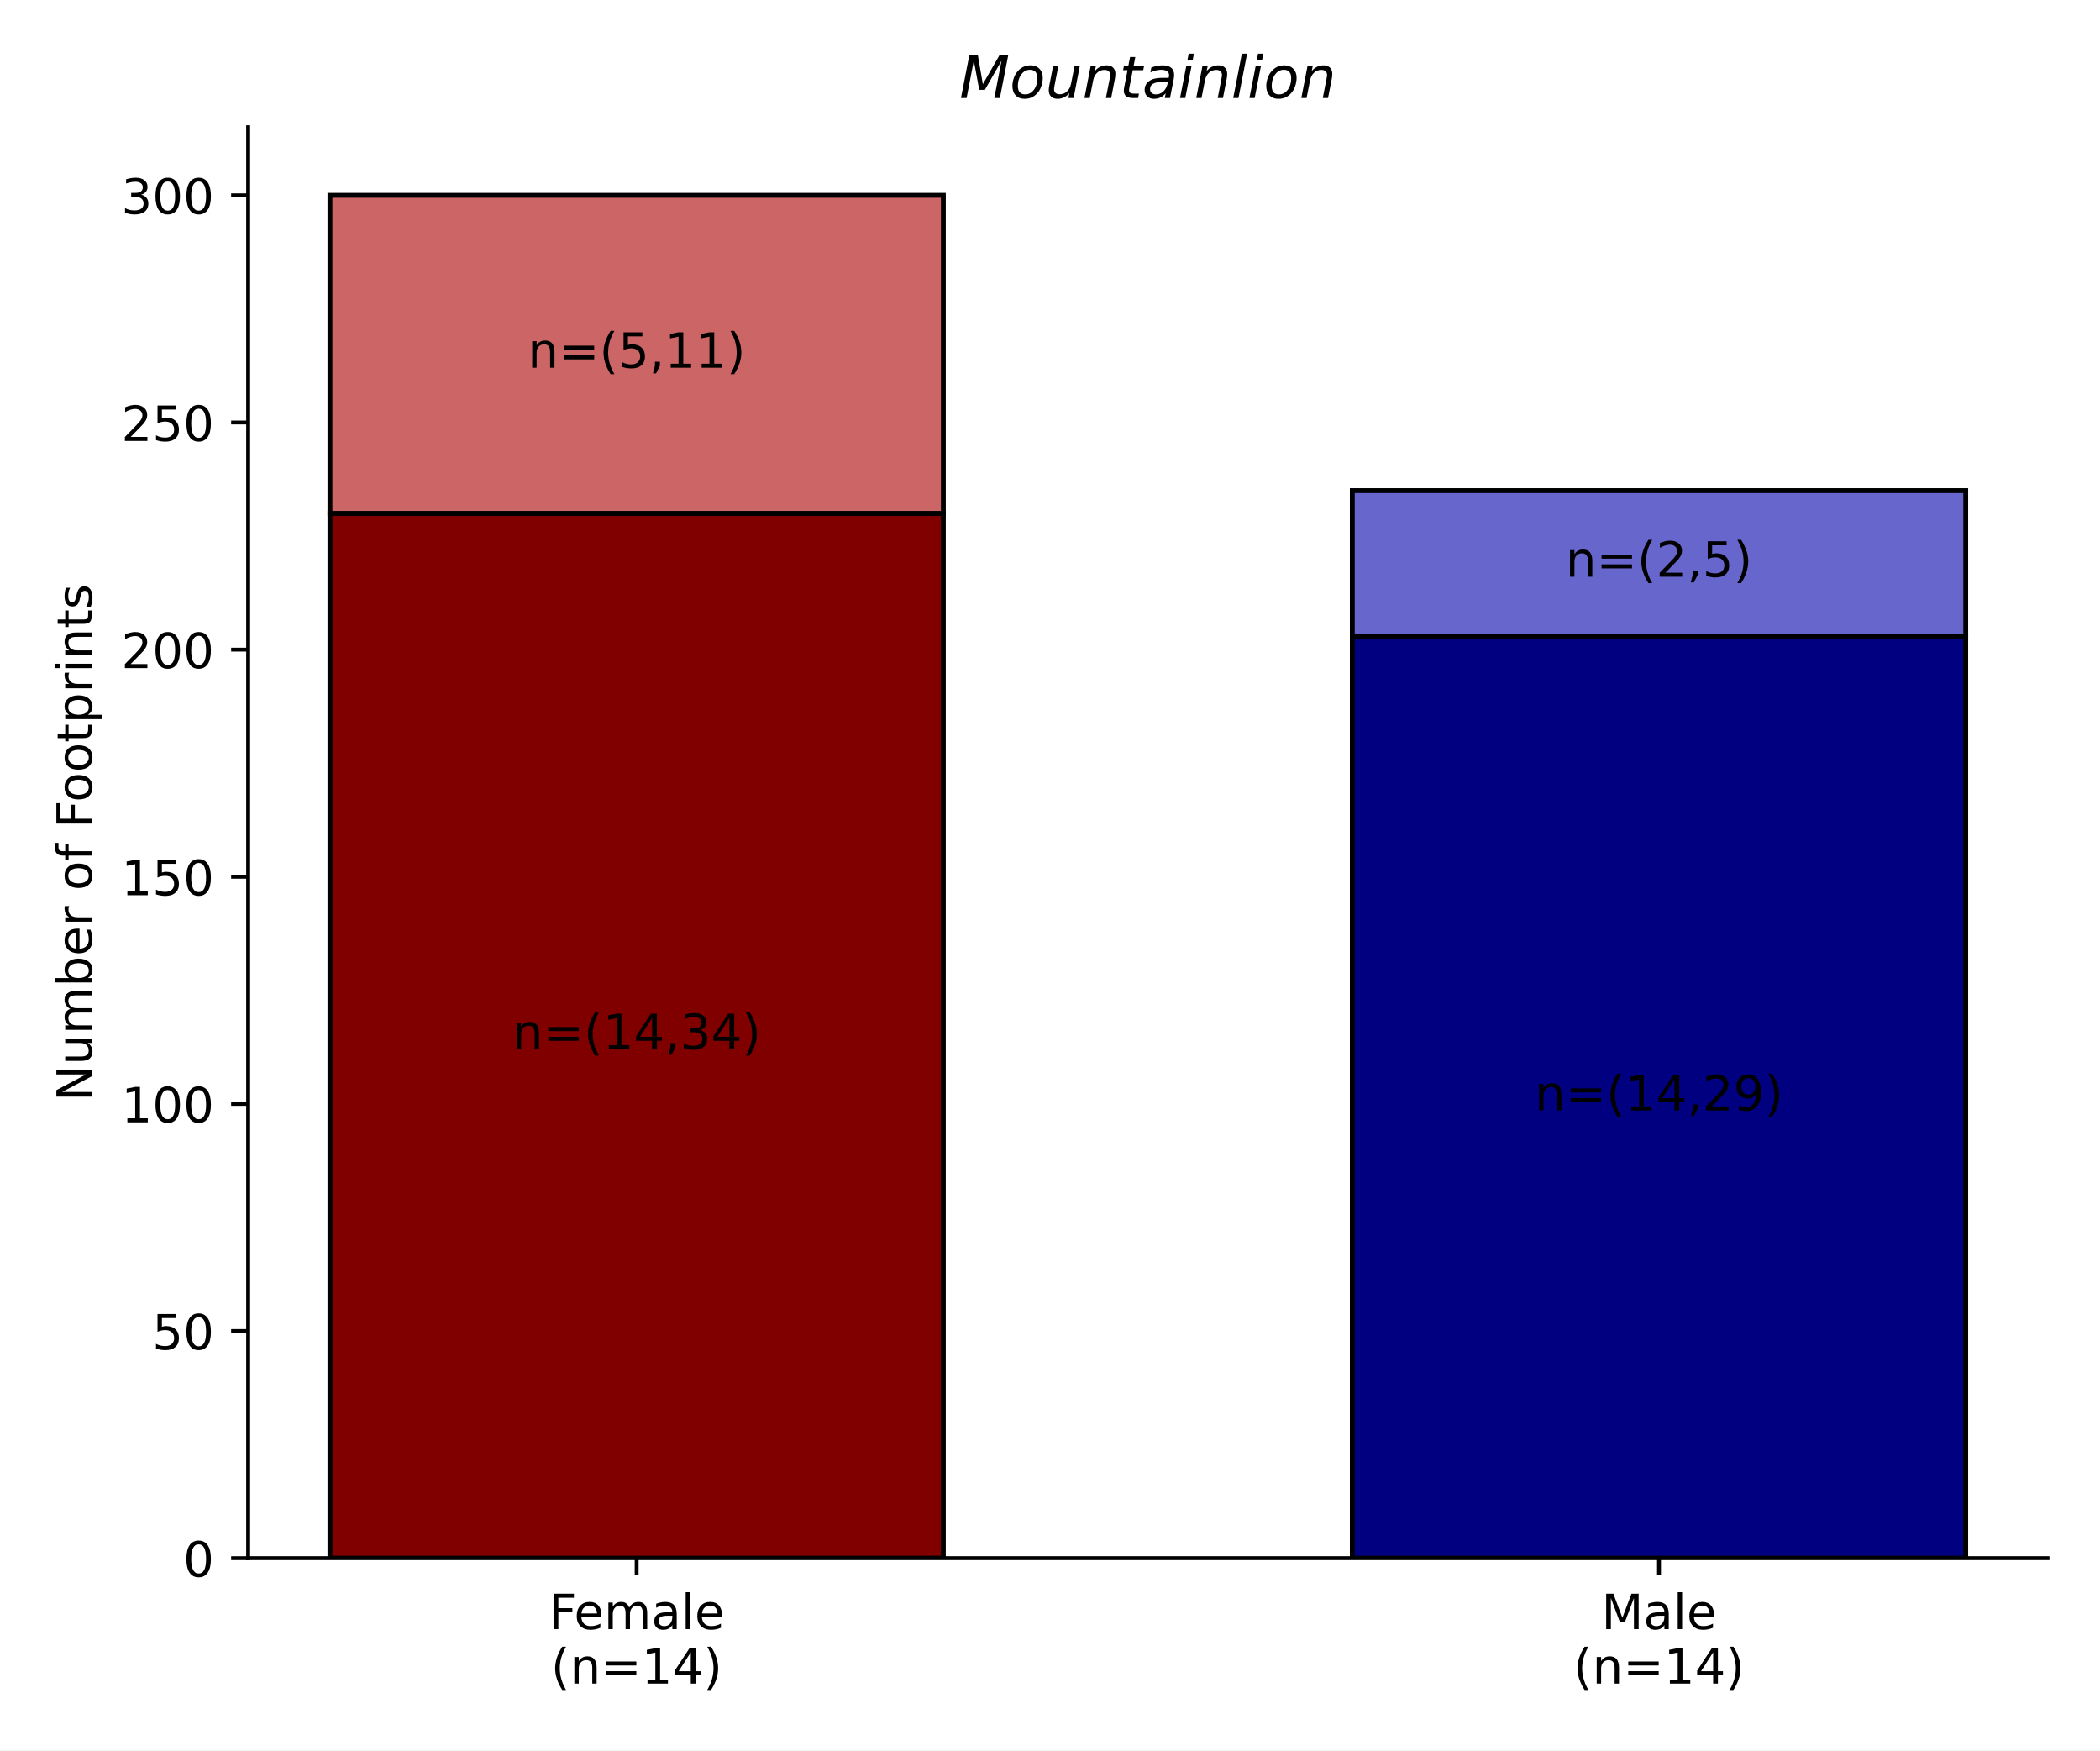
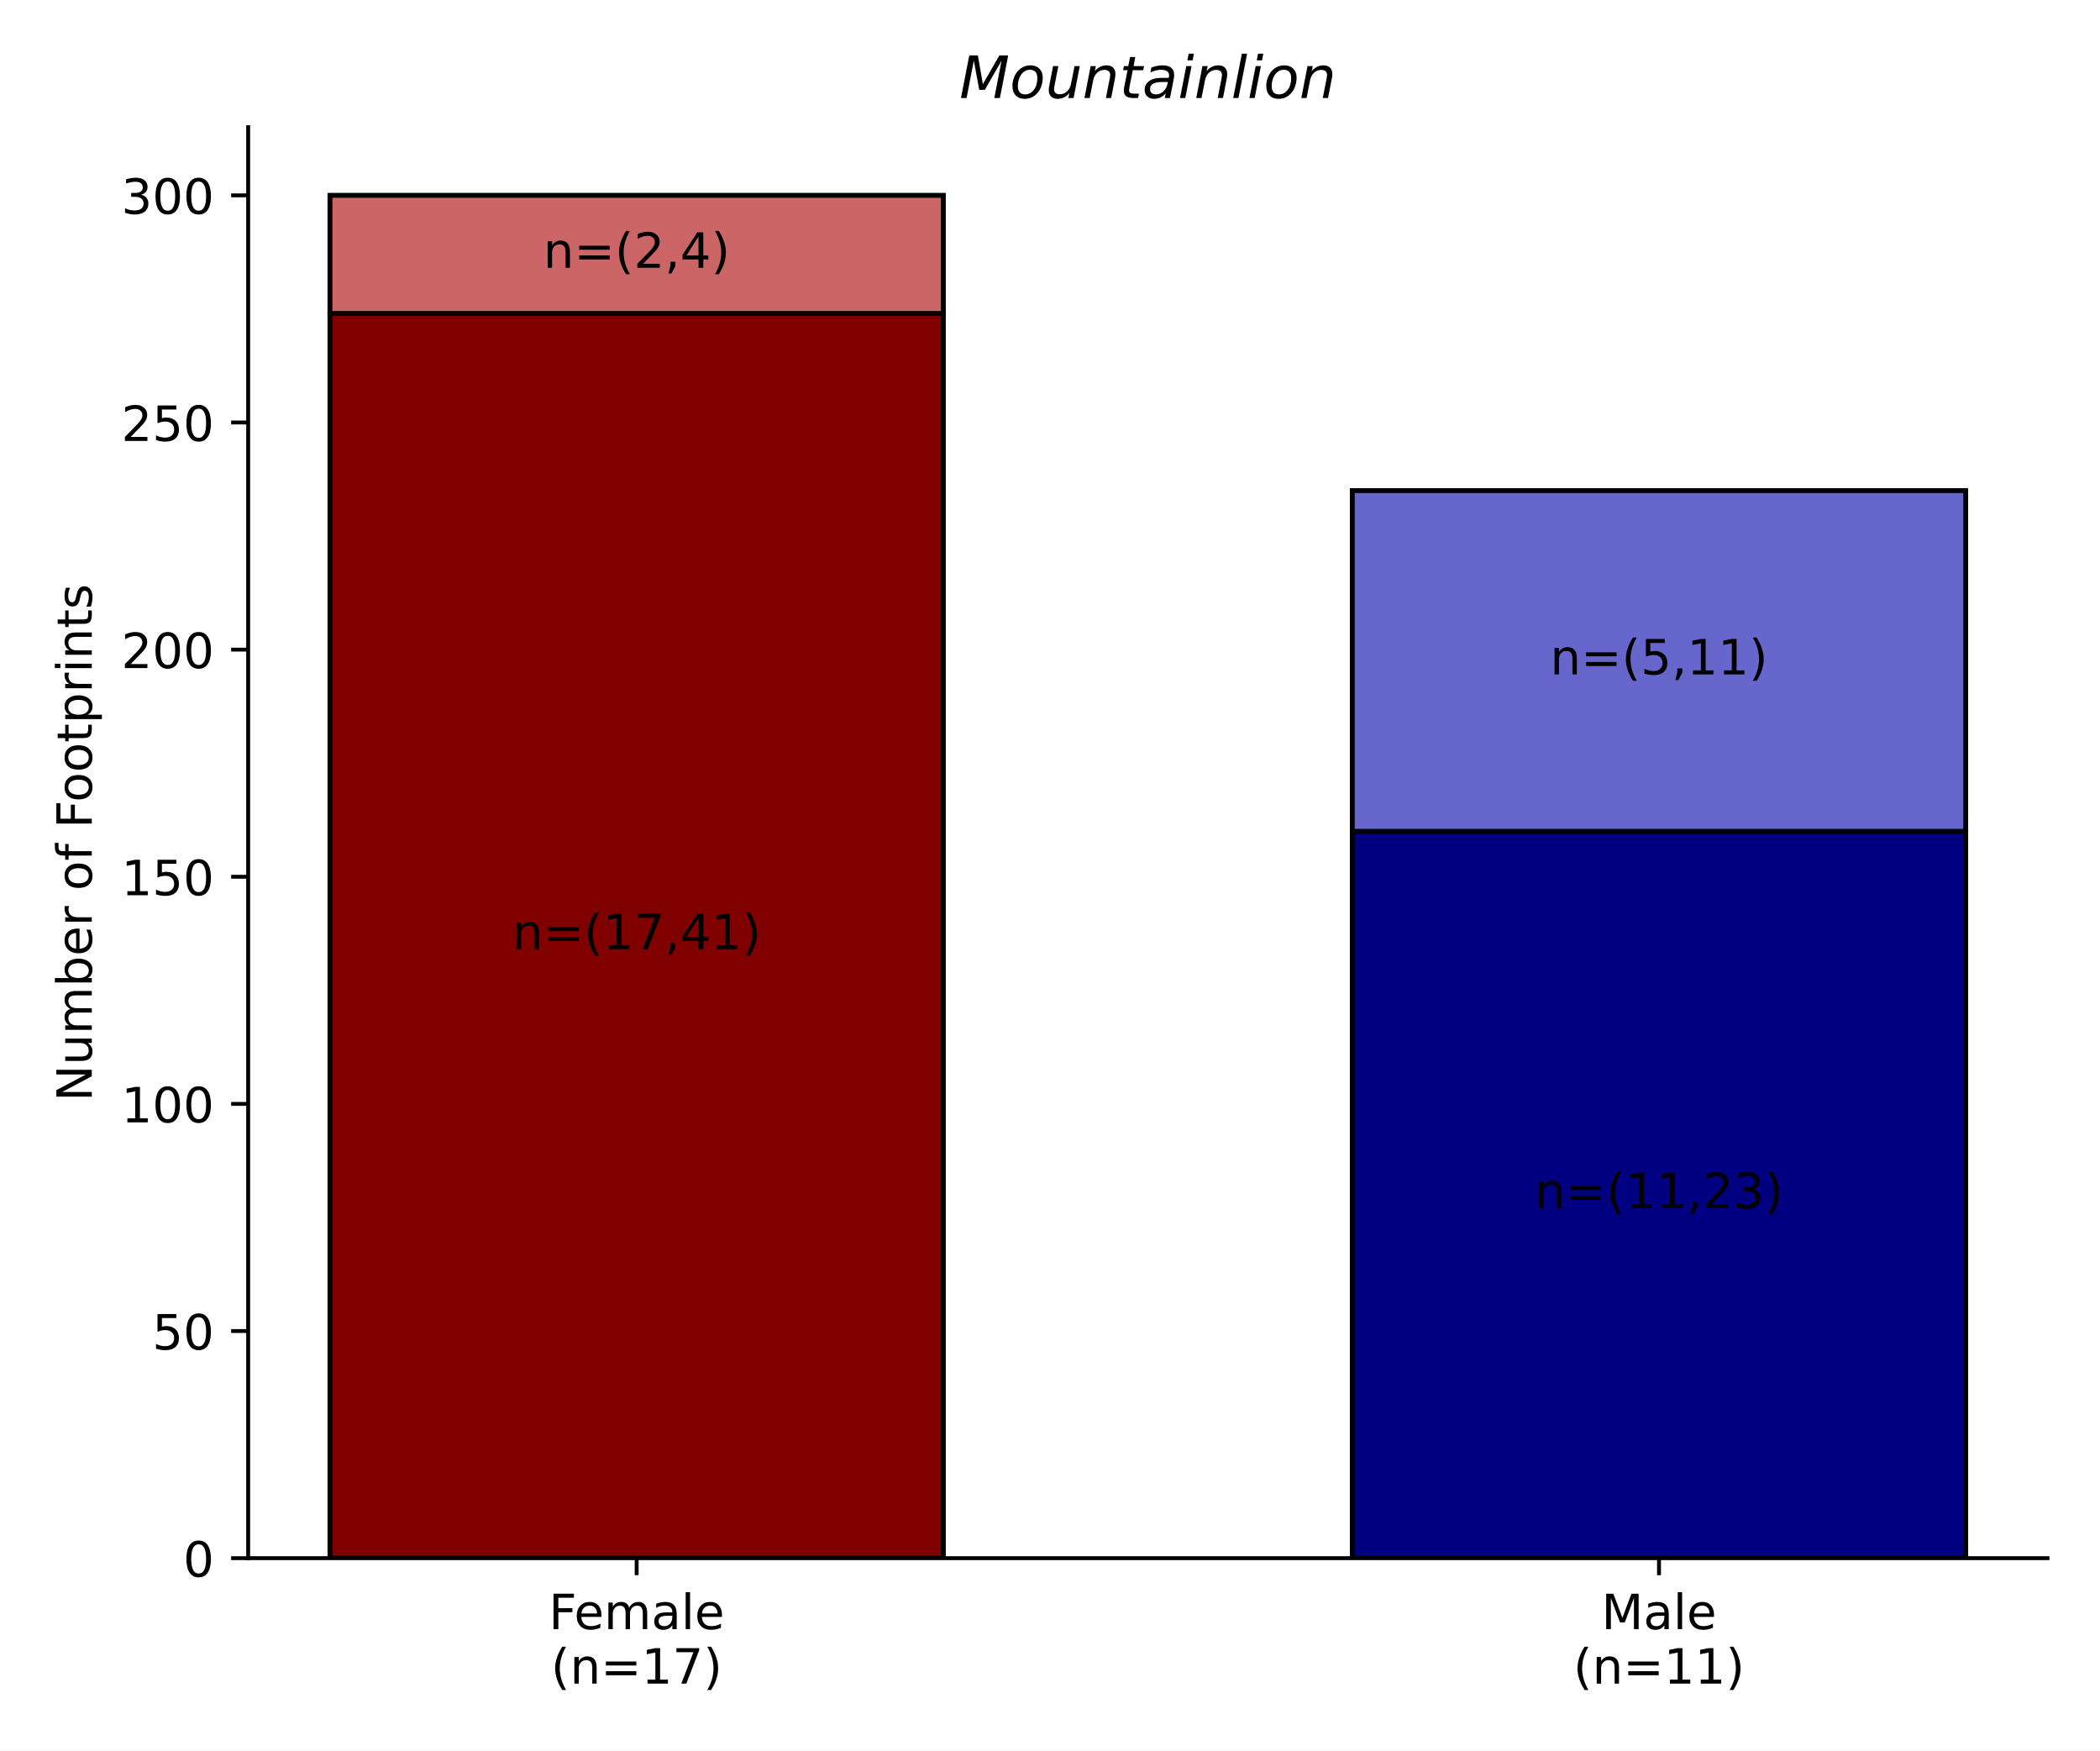
<svg xmlns="http://www.w3.org/2000/svg" xmlns:xlink="http://www.w3.org/1999/xlink" width="432pt" height="360pt" viewBox="0 0 432 360" version="1.1">
  <defs>
    <style type="text/css">*{stroke-linejoin: round; stroke-linecap: butt}</style>
  </defs>
  <g id="figure_1">
    <g id="patch_1">
      <path d="M 0 360  L 432 360  L 432 0  L 0 0  z " style="fill: #ffffff" />
    </g>
    <g id="axes_1">
      <g id="patch_2">
        <path d="M 51.05 320.456  L 421.2 320.456  L 421.2 26.16  L 51.05 26.16  z " style="fill: #ffffff" />
      </g>
      <g id="patch_3">
-         <path d="M 67.875 320.456  L 194.062 320.456  L 194.062 105.573  L 67.875 105.573  z " clip-path="url(#p5e56c3d670)" style="fill: #800000; stroke: #000000; stroke-linejoin: miter" />
+         <path d="M 67.875 320.456  L 194.062 320.456  L 194.062 64.465  L 67.875 64.465  z " clip-path="url(#pda854cde5c)" style="fill: #800000; stroke: #000000; stroke-linejoin: miter" />
      </g>
      <g id="patch_4">
-         <path d="M 278.188 320.456  L 404.375 320.456  L 404.375 130.799  L 278.188 130.799  z " clip-path="url(#p5e56c3d670)" style="fill: #000080; stroke: #000000; stroke-linejoin: miter" />
+         <path d="M 278.188 320.456  L 404.375 320.456  L 404.375 170.972  L 278.188 170.972  z " clip-path="url(#pda854cde5c)" style="fill: #000080; stroke: #000000; stroke-linejoin: miter" />
      </g>
      <g id="patch_5">
-         <path d="M 67.875 105.573  L 194.062 105.573  L 194.062 40.174  L 67.875 40.174  z " clip-path="url(#p5e56c3d670)" style="fill: #cc6666; stroke: #000000; stroke-linejoin: miter" />
+         <path d="M 67.875 64.465  L 194.062 64.465  L 194.062 40.174  L 67.875 40.174  z " clip-path="url(#pda854cde5c)" style="fill: #cc6666; stroke: #000000; stroke-linejoin: miter" />
      </g>
      <g id="patch_6">
-         <path d="M 278.188 130.799  L 404.375 130.799  L 404.375 100.902  L 278.188 100.902  z " clip-path="url(#p5e56c3d670)" style="fill: #6666cc; stroke: #000000; stroke-linejoin: miter" />
+         <path d="M 278.188 170.972  L 404.375 170.972  L 404.375 100.902  L 278.188 100.902  z " clip-path="url(#pda854cde5c)" style="fill: #6666cc; stroke: #000000; stroke-linejoin: miter" />
      </g>
      <g id="matplotlib.axis_1">
        <g id="xtick_1">
          <g id="line2d_1">
            <defs>
-               <path id="m0e9c87eedf" d="M 0 0  L 0 3.5  " style="stroke: #000000; stroke-width: 0.8" />
+               <path id="m1dc6f71988" d="M 0 0  L 0 3.5  " style="stroke: #000000; stroke-width: 0.8" />
            </defs>
            <g>
-               <use xlink:href="#m0e9c87eedf" x="130.969" y="320.456" style="stroke: #000000; stroke-width: 0.8" />
+               <use xlink:href="#m1dc6f71988" x="130.969" y="320.456" style="stroke: #000000; stroke-width: 0.8" />
            </g>
          </g>
          <g id="text_1">
            <g transform="translate(112.8914 335.0544) scale(0.1 -0.1)">
              <defs>
                <path id="DejaVuSans-46" d="M 628 4666  L 3309 4666  L 3309 4134  L 1259 4134  L 1259 2759  L 3109 2759  L 3109 2228  L 1259 2228  L 1259 0  L 628 0  L 628 4666  z " transform="scale(0.015625)" />
                <path id="DejaVuSans-65" d="M 3597 1894  L 3597 1613  L 953 1613  Q 991 1019 1311 708  Q 1631 397 2203 397  Q 2534 397 2845 478  Q 3156 559 3463 722  L 3463 178  Q 3153 47 2828 -22  Q 2503 -91 2169 -91  Q 1331 -91 842 396  Q 353 884 353 1716  Q 353 2575 817 3079  Q 1281 3584 2069 3584  Q 2775 3584 3186 3129  Q 3597 2675 3597 1894  z M 3022 2063  Q 3016 2534 2758 2815  Q 2500 3097 2075 3097  Q 1594 3097 1305 2825  Q 1016 2553 972 2059  L 3022 2063  z " transform="scale(0.015625)" />
                <path id="DejaVuSans-6d" d="M 3328 2828  Q 3544 3216 3844 3400  Q 4144 3584 4550 3584  Q 5097 3584 5394 3201  Q 5691 2819 5691 2113  L 5691 0  L 5113 0  L 5113 2094  Q 5113 2597 4934 2840  Q 4756 3084 4391 3084  Q 3944 3084 3684 2787  Q 3425 2491 3425 1978  L 3425 0  L 2847 0  L 2847 2094  Q 2847 2600 2669 2842  Q 2491 3084 2119 3084  Q 1678 3084 1418 2786  Q 1159 2488 1159 1978  L 1159 0  L 581 0  L 581 3500  L 1159 3500  L 1159 2956  Q 1356 3278 1631 3431  Q 1906 3584 2284 3584  Q 2666 3584 2933 3390  Q 3200 3197 3328 2828  z " transform="scale(0.015625)" />
                <path id="DejaVuSans-61" d="M 2194 1759  Q 1497 1759 1228 1600  Q 959 1441 959 1056  Q 959 750 1161 570  Q 1363 391 1709 391  Q 2188 391 2477 730  Q 2766 1069 2766 1631  L 2766 1759  L 2194 1759  z M 3341 1997  L 3341 0  L 2766 0  L 2766 531  Q 2569 213 2275 61  Q 1981 -91 1556 -91  Q 1019 -91 701 211  Q 384 513 384 1019  Q 384 1609 779 1909  Q 1175 2209 1959 2209  L 2766 2209  L 2766 2266  Q 2766 2663 2505 2880  Q 2244 3097 1772 3097  Q 1472 3097 1187 3025  Q 903 2953 641 2809  L 641 3341  Q 956 3463 1253 3523  Q 1550 3584 1831 3584  Q 2591 3584 2966 3190  Q 3341 2797 3341 1997  z " transform="scale(0.015625)" />
                <path id="DejaVuSans-6c" d="M 603 4863  L 1178 4863  L 1178 0  L 603 0  L 603 4863  z " transform="scale(0.015625)" />
              </defs>
              <use xlink:href="#DejaVuSans-46" />
              <use xlink:href="#DejaVuSans-65" transform="translate(52.01953 0)" />
              <use xlink:href="#DejaVuSans-6d" transform="translate(113.543 0)" />
              <use xlink:href="#DejaVuSans-61" transform="translate(210.9551 0)" />
              <use xlink:href="#DejaVuSans-6c" transform="translate(272.2344 0)" />
              <use xlink:href="#DejaVuSans-65" transform="translate(300.0176 0)" />
            </g>
            <g transform="translate(113.3461 346.2523) scale(0.1 -0.1)">
              <defs>
                <path id="DejaVuSans-28" d="M 1984 4856  Q 1566 4138 1362 3434  Q 1159 2731 1159 2009  Q 1159 1288 1364 580  Q 1569 -128 1984 -844  L 1484 -844  Q 1016 -109 783 600  Q 550 1309 550 2009  Q 550 2706 781 3412  Q 1013 4119 1484 4856  L 1984 4856  z " transform="scale(0.015625)" />
                <path id="DejaVuSans-6e" d="M 3513 2113  L 3513 0  L 2938 0  L 2938 2094  Q 2938 2591 2744 2837  Q 2550 3084 2163 3084  Q 1697 3084 1428 2787  Q 1159 2491 1159 1978  L 1159 0  L 581 0  L 581 3500  L 1159 3500  L 1159 2956  Q 1366 3272 1645 3428  Q 1925 3584 2291 3584  Q 2894 3584 3203 3211  Q 3513 2838 3513 2113  z " transform="scale(0.015625)" />
                <path id="DejaVuSans-3d" d="M 678 2906  L 4684 2906  L 4684 2381  L 678 2381  L 678 2906  z M 678 1631  L 4684 1631  L 4684 1100  L 678 1100  L 678 1631  z " transform="scale(0.015625)" />
                <path id="DejaVuSans-31" d="M 794 531  L 1825 531  L 1825 4091  L 703 3866  L 703 4441  L 1819 4666  L 2450 4666  L 2450 531  L 3481 531  L 3481 0  L 794 0  L 794 531  z " transform="scale(0.015625)" />
-                 <path id="DejaVuSans-34" d="M 2419 4116  L 825 1625  L 2419 1625  L 2419 4116  z M 2253 4666  L 3047 4666  L 3047 1625  L 3713 1625  L 3713 1100  L 3047 1100  L 3047 0  L 2419 0  L 2419 1100  L 313 1100  L 313 1709  L 2253 4666  z " transform="scale(0.015625)" />
+                 <path id="DejaVuSans-37" d="M 525 4666  L 3525 4666  L 3525 4397  L 1831 0  L 1172 0  L 2766 4134  L 525 4134  L 525 4666  z " transform="scale(0.015625)" />
                <path id="DejaVuSans-29" d="M 513 4856  L 1013 4856  Q 1481 4119 1714 3412  Q 1947 2706 1947 2009  Q 1947 1309 1714 600  Q 1481 -109 1013 -844  L 513 -844  Q 928 -128 1133 580  Q 1338 1288 1338 2009  Q 1338 2731 1133 3434  Q 928 4138 513 4856  z " transform="scale(0.015625)" />
              </defs>
              <use xlink:href="#DejaVuSans-28" />
              <use xlink:href="#DejaVuSans-6e" transform="translate(39.01367 0)" />
              <use xlink:href="#DejaVuSans-3d" transform="translate(102.3926 0)" />
              <use xlink:href="#DejaVuSans-31" transform="translate(186.1816 0)" />
-               <use xlink:href="#DejaVuSans-34" transform="translate(249.8047 0)" />
+               <use xlink:href="#DejaVuSans-37" transform="translate(249.8047 0)" />
              <use xlink:href="#DejaVuSans-29" transform="translate(313.4277 0)" />
            </g>
          </g>
        </g>
        <g id="xtick_2">
          <g id="line2d_2">
            <g>
-               <use xlink:href="#m0e9c87eedf" x="341.281" y="320.456" style="stroke: #000000; stroke-width: 0.8" />
+               <use xlink:href="#m1dc6f71988" x="341.281" y="320.456" style="stroke: #000000; stroke-width: 0.8" />
            </g>
          </g>
          <g id="text_2">
            <g transform="translate(329.4375 335.0544) scale(0.1 -0.1)">
              <defs>
                <path id="DejaVuSans-4d" d="M 628 4666  L 1569 4666  L 2759 1491  L 3956 4666  L 4897 4666  L 4897 0  L 4281 0  L 4281 4097  L 3078 897  L 2444 897  L 1241 4097  L 1241 0  L 628 0  L 628 4666  z " transform="scale(0.015625)" />
              </defs>
              <use xlink:href="#DejaVuSans-4d" />
              <use xlink:href="#DejaVuSans-61" transform="translate(86.2793 0)" />
              <use xlink:href="#DejaVuSans-6c" transform="translate(147.5586 0)" />
              <use xlink:href="#DejaVuSans-65" transform="translate(175.3418 0)" />
            </g>
            <g transform="translate(323.6586 346.2523) scale(0.1 -0.1)">
              <use xlink:href="#DejaVuSans-28" />
              <use xlink:href="#DejaVuSans-6e" transform="translate(39.01367 0)" />
              <use xlink:href="#DejaVuSans-3d" transform="translate(102.3926 0)" />
              <use xlink:href="#DejaVuSans-31" transform="translate(186.1816 0)" />
-               <use xlink:href="#DejaVuSans-34" transform="translate(249.8047 0)" />
+               <use xlink:href="#DejaVuSans-31" transform="translate(249.8047 0)" />
              <use xlink:href="#DejaVuSans-29" transform="translate(313.4277 0)" />
            </g>
          </g>
        </g>
      </g>
      <g id="matplotlib.axis_2">
        <g id="ytick_1">
          <g id="line2d_3">
            <defs>
-               <path id="m8cdeb96797" d="M 0 0  L -3.5 0  " style="stroke: #000000; stroke-width: 0.8" />
+               <path id="m73fc079e3d" d="M 0 0  L -3.5 0  " style="stroke: #000000; stroke-width: 0.8" />
            </defs>
            <g>
-               <use xlink:href="#m8cdeb96797" x="51.05" y="320.456" style="stroke: #000000; stroke-width: 0.8" />
+               <use xlink:href="#m73fc079e3d" x="51.05" y="320.456" style="stroke: #000000; stroke-width: 0.8" />
            </g>
          </g>
          <g id="text_3">
            <g transform="translate(37.6875 324.2552) scale(0.1 -0.1)">
              <defs>
                <path id="DejaVuSans-30" d="M 2034 4250  Q 1547 4250 1301 3770  Q 1056 3291 1056 2328  Q 1056 1369 1301 889  Q 1547 409 2034 409  Q 2525 409 2770 889  Q 3016 1369 3016 2328  Q 3016 3291 2770 3770  Q 2525 4250 2034 4250  z M 2034 4750  Q 2819 4750 3233 4129  Q 3647 3509 3647 2328  Q 3647 1150 3233 529  Q 2819 -91 2034 -91  Q 1250 -91 836 529  Q 422 1150 422 2328  Q 422 3509 836 4129  Q 1250 4750 2034 4750  z " transform="scale(0.015625)" />
              </defs>
              <use xlink:href="#DejaVuSans-30" />
            </g>
          </g>
        </g>
        <g id="ytick_2">
          <g id="line2d_4">
            <g>
-               <use xlink:href="#m8cdeb96797" x="51.05" y="273.742" style="stroke: #000000; stroke-width: 0.8" />
+               <use xlink:href="#m73fc079e3d" x="51.05" y="273.742" style="stroke: #000000; stroke-width: 0.8" />
            </g>
          </g>
          <g id="text_4">
            <g transform="translate(31.325 277.5416) scale(0.1 -0.1)">
              <defs>
                <path id="DejaVuSans-35" d="M 691 4666  L 3169 4666  L 3169 4134  L 1269 4134  L 1269 2991  Q 1406 3038 1543 3061  Q 1681 3084 1819 3084  Q 2600 3084 3056 2656  Q 3513 2228 3513 1497  Q 3513 744 3044 326  Q 2575 -91 1722 -91  Q 1428 -91 1123 -41  Q 819 9 494 109  L 494 744  Q 775 591 1075 516  Q 1375 441 1709 441  Q 2250 441 2565 725  Q 2881 1009 2881 1497  Q 2881 1984 2565 2268  Q 2250 2553 1709 2553  Q 1456 2553 1204 2497  Q 953 2441 691 2322  L 691 4666  z " transform="scale(0.015625)" />
              </defs>
              <use xlink:href="#DejaVuSans-35" />
              <use xlink:href="#DejaVuSans-30" transform="translate(63.62305 0)" />
            </g>
          </g>
        </g>
        <g id="ytick_3">
          <g id="line2d_5">
            <g>
-               <use xlink:href="#m8cdeb96797" x="51.05" y="227.029" style="stroke: #000000; stroke-width: 0.8" />
+               <use xlink:href="#m73fc079e3d" x="51.05" y="227.029" style="stroke: #000000; stroke-width: 0.8" />
            </g>
          </g>
          <g id="text_5">
            <g transform="translate(24.9625 230.8279) scale(0.1 -0.1)">
              <use xlink:href="#DejaVuSans-31" />
              <use xlink:href="#DejaVuSans-30" transform="translate(63.62305 0)" />
              <use xlink:href="#DejaVuSans-30" transform="translate(127.2461 0)" />
            </g>
          </g>
        </g>
        <g id="ytick_4">
          <g id="line2d_6">
            <g>
-               <use xlink:href="#m8cdeb96797" x="51.05" y="180.315" style="stroke: #000000; stroke-width: 0.8" />
+               <use xlink:href="#m73fc079e3d" x="51.05" y="180.315" style="stroke: #000000; stroke-width: 0.8" />
            </g>
          </g>
          <g id="text_6">
            <g transform="translate(24.9625 184.1143) scale(0.1 -0.1)">
              <use xlink:href="#DejaVuSans-31" />
              <use xlink:href="#DejaVuSans-35" transform="translate(63.62305 0)" />
              <use xlink:href="#DejaVuSans-30" transform="translate(127.2461 0)" />
            </g>
          </g>
        </g>
        <g id="ytick_5">
          <g id="line2d_7">
            <g>
-               <use xlink:href="#m8cdeb96797" x="51.05" y="133.601" style="stroke: #000000; stroke-width: 0.8" />
+               <use xlink:href="#m73fc079e3d" x="51.05" y="133.601" style="stroke: #000000; stroke-width: 0.8" />
            </g>
          </g>
          <g id="text_7">
            <g transform="translate(24.9625 137.4006) scale(0.1 -0.1)">
              <defs>
                <path id="DejaVuSans-32" d="M 1228 531  L 3431 531  L 3431 0  L 469 0  L 469 531  Q 828 903 1448 1529  Q 2069 2156 2228 2338  Q 2531 2678 2651 2914  Q 2772 3150 2772 3378  Q 2772 3750 2511 3984  Q 2250 4219 1831 4219  Q 1534 4219 1204 4116  Q 875 4013 500 3803  L 500 4441  Q 881 4594 1212 4672  Q 1544 4750 1819 4750  Q 2544 4750 2975 4387  Q 3406 4025 3406 3419  Q 3406 3131 3298 2873  Q 3191 2616 2906 2266  Q 2828 2175 2409 1742  Q 1991 1309 1228 531  z " transform="scale(0.015625)" />
              </defs>
              <use xlink:href="#DejaVuSans-32" />
              <use xlink:href="#DejaVuSans-30" transform="translate(63.62305 0)" />
              <use xlink:href="#DejaVuSans-30" transform="translate(127.2461 0)" />
            </g>
          </g>
        </g>
        <g id="ytick_6">
          <g id="line2d_8">
            <g>
-               <use xlink:href="#m8cdeb96797" x="51.05" y="86.888" style="stroke: #000000; stroke-width: 0.8" />
+               <use xlink:href="#m73fc079e3d" x="51.05" y="86.888" style="stroke: #000000; stroke-width: 0.8" />
            </g>
          </g>
          <g id="text_8">
            <g transform="translate(24.9625 90.68697) scale(0.1 -0.1)">
              <use xlink:href="#DejaVuSans-32" />
              <use xlink:href="#DejaVuSans-35" transform="translate(63.62305 0)" />
              <use xlink:href="#DejaVuSans-30" transform="translate(127.2461 0)" />
            </g>
          </g>
        </g>
        <g id="ytick_7">
          <g id="line2d_9">
            <g>
-               <use xlink:href="#m8cdeb96797" x="51.05" y="40.174" style="stroke: #000000; stroke-width: 0.8" />
+               <use xlink:href="#m73fc079e3d" x="51.05" y="40.174" style="stroke: #000000; stroke-width: 0.8" />
            </g>
          </g>
          <g id="text_9">
            <g transform="translate(24.9625 43.97331) scale(0.1 -0.1)">
              <defs>
                <path id="DejaVuSans-33" d="M 2597 2516  Q 3050 2419 3304 2112  Q 3559 1806 3559 1356  Q 3559 666 3084 287  Q 2609 -91 1734 -91  Q 1441 -91 1130 -33  Q 819 25 488 141  L 488 750  Q 750 597 1062 519  Q 1375 441 1716 441  Q 2309 441 2620 675  Q 2931 909 2931 1356  Q 2931 1769 2642 2001  Q 2353 2234 1838 2234  L 1294 2234  L 1294 2753  L 1863 2753  Q 2328 2753 2575 2939  Q 2822 3125 2822 3475  Q 2822 3834 2567 4026  Q 2313 4219 1838 4219  Q 1578 4219 1281 4162  Q 984 4106 628 3988  L 628 4550  Q 988 4650 1302 4700  Q 1616 4750 1894 4750  Q 2613 4750 3031 4423  Q 3450 4097 3450 3541  Q 3450 3153 3228 2886  Q 3006 2619 2597 2516  z " transform="scale(0.015625)" />
              </defs>
              <use xlink:href="#DejaVuSans-33" />
              <use xlink:href="#DejaVuSans-30" transform="translate(63.62305 0)" />
              <use xlink:href="#DejaVuSans-30" transform="translate(127.2461 0)" />
            </g>
          </g>
        </g>
        <g id="text_10">
          <g transform="translate(18.88281 226.5174) rotate(-90) scale(0.1 -0.1)">
            <defs>
              <path id="DejaVuSans-4e" d="M 628 4666  L 1478 4666  L 3547 763  L 3547 4666  L 4159 4666  L 4159 0  L 3309 0  L 1241 3903  L 1241 0  L 628 0  L 628 4666  z " transform="scale(0.015625)" />
              <path id="DejaVuSans-75" d="M 544 1381  L 544 3500  L 1119 3500  L 1119 1403  Q 1119 906 1312 657  Q 1506 409 1894 409  Q 2359 409 2629 706  Q 2900 1003 2900 1516  L 2900 3500  L 3475 3500  L 3475 0  L 2900 0  L 2900 538  Q 2691 219 2414 64  Q 2138 -91 1772 -91  Q 1169 -91 856 284  Q 544 659 544 1381  z M 1991 3584  L 1991 3584  z " transform="scale(0.015625)" />
              <path id="DejaVuSans-62" d="M 3116 1747  Q 3116 2381 2855 2742  Q 2594 3103 2138 3103  Q 1681 3103 1420 2742  Q 1159 2381 1159 1747  Q 1159 1113 1420 752  Q 1681 391 2138 391  Q 2594 391 2855 752  Q 3116 1113 3116 1747  z M 1159 2969  Q 1341 3281 1617 3432  Q 1894 3584 2278 3584  Q 2916 3584 3314 3078  Q 3713 2572 3713 1747  Q 3713 922 3314 415  Q 2916 -91 2278 -91  Q 1894 -91 1617 61  Q 1341 213 1159 525  L 1159 0  L 581 0  L 581 4863  L 1159 4863  L 1159 2969  z " transform="scale(0.015625)" />
              <path id="DejaVuSans-72" d="M 2631 2963  Q 2534 3019 2420 3045  Q 2306 3072 2169 3072  Q 1681 3072 1420 2755  Q 1159 2438 1159 1844  L 1159 0  L 581 0  L 581 3500  L 1159 3500  L 1159 2956  Q 1341 3275 1631 3429  Q 1922 3584 2338 3584  Q 2397 3584 2469 3576  Q 2541 3569 2628 3553  L 2631 2963  z " transform="scale(0.015625)" />
              <path id="DejaVuSans-20" transform="scale(0.015625)" />
              <path id="DejaVuSans-6f" d="M 1959 3097  Q 1497 3097 1228 2736  Q 959 2375 959 1747  Q 959 1119 1226 758  Q 1494 397 1959 397  Q 2419 397 2687 759  Q 2956 1122 2956 1747  Q 2956 2369 2687 2733  Q 2419 3097 1959 3097  z M 1959 3584  Q 2709 3584 3137 3096  Q 3566 2609 3566 1747  Q 3566 888 3137 398  Q 2709 -91 1959 -91  Q 1206 -91 779 398  Q 353 888 353 1747  Q 353 2609 779 3096  Q 1206 3584 1959 3584  z " transform="scale(0.015625)" />
              <path id="DejaVuSans-66" d="M 2375 4863  L 2375 4384  L 1825 4384  Q 1516 4384 1395 4259  Q 1275 4134 1275 3809  L 1275 3500  L 2222 3500  L 2222 3053  L 1275 3053  L 1275 0  L 697 0  L 697 3053  L 147 3053  L 147 3500  L 697 3500  L 697 3744  Q 697 4328 969 4595  Q 1241 4863 1831 4863  L 2375 4863  z " transform="scale(0.015625)" />
              <path id="DejaVuSans-74" d="M 1172 4494  L 1172 3500  L 2356 3500  L 2356 3053  L 1172 3053  L 1172 1153  Q 1172 725 1289 603  Q 1406 481 1766 481  L 2356 481  L 2356 0  L 1766 0  Q 1100 0 847 248  Q 594 497 594 1153  L 594 3053  L 172 3053  L 172 3500  L 594 3500  L 594 4494  L 1172 4494  z " transform="scale(0.015625)" />
              <path id="DejaVuSans-70" d="M 1159 525  L 1159 -1331  L 581 -1331  L 581 3500  L 1159 3500  L 1159 2969  Q 1341 3281 1617 3432  Q 1894 3584 2278 3584  Q 2916 3584 3314 3078  Q 3713 2572 3713 1747  Q 3713 922 3314 415  Q 2916 -91 2278 -91  Q 1894 -91 1617 61  Q 1341 213 1159 525  z M 3116 1747  Q 3116 2381 2855 2742  Q 2594 3103 2138 3103  Q 1681 3103 1420 2742  Q 1159 2381 1159 1747  Q 1159 1113 1420 752  Q 1681 391 2138 391  Q 2594 391 2855 752  Q 3116 1113 3116 1747  z " transform="scale(0.015625)" />
              <path id="DejaVuSans-69" d="M 603 3500  L 1178 3500  L 1178 0  L 603 0  L 603 3500  z M 603 4863  L 1178 4863  L 1178 4134  L 603 4134  L 603 4863  z " transform="scale(0.015625)" />
              <path id="DejaVuSans-73" d="M 2834 3397  L 2834 2853  Q 2591 2978 2328 3040  Q 2066 3103 1784 3103  Q 1356 3103 1142 2972  Q 928 2841 928 2578  Q 928 2378 1081 2264  Q 1234 2150 1697 2047  L 1894 2003  Q 2506 1872 2764 1633  Q 3022 1394 3022 966  Q 3022 478 2636 193  Q 2250 -91 1575 -91  Q 1294 -91 989 -36  Q 684 19 347 128  L 347 722  Q 666 556 975 473  Q 1284 391 1588 391  Q 1994 391 2212 530  Q 2431 669 2431 922  Q 2431 1156 2273 1281  Q 2116 1406 1581 1522  L 1381 1569  Q 847 1681 609 1914  Q 372 2147 372 2553  Q 372 3047 722 3315  Q 1072 3584 1716 3584  Q 2034 3584 2315 3537  Q 2597 3491 2834 3397  z " transform="scale(0.015625)" />
            </defs>
            <use xlink:href="#DejaVuSans-4e" />
            <use xlink:href="#DejaVuSans-75" transform="translate(74.80469 0)" />
            <use xlink:href="#DejaVuSans-6d" transform="translate(138.1836 0)" />
            <use xlink:href="#DejaVuSans-62" transform="translate(235.5957 0)" />
            <use xlink:href="#DejaVuSans-65" transform="translate(299.0723 0)" />
            <use xlink:href="#DejaVuSans-72" transform="translate(360.5957 0)" />
            <use xlink:href="#DejaVuSans-20" transform="translate(401.709 0)" />
            <use xlink:href="#DejaVuSans-6f" transform="translate(433.4961 0)" />
            <use xlink:href="#DejaVuSans-66" transform="translate(494.6777 0)" />
            <use xlink:href="#DejaVuSans-20" transform="translate(529.8828 0)" />
            <use xlink:href="#DejaVuSans-46" transform="translate(561.6699 0)" />
            <use xlink:href="#DejaVuSans-6f" transform="translate(615.5645 0)" />
            <use xlink:href="#DejaVuSans-6f" transform="translate(676.7461 0)" />
            <use xlink:href="#DejaVuSans-74" transform="translate(737.9277 0)" />
            <use xlink:href="#DejaVuSans-70" transform="translate(777.1367 0)" />
            <use xlink:href="#DejaVuSans-72" transform="translate(840.6133 0)" />
            <use xlink:href="#DejaVuSans-69" transform="translate(881.7266 0)" />
            <use xlink:href="#DejaVuSans-6e" transform="translate(909.5098 0)" />
            <use xlink:href="#DejaVuSans-74" transform="translate(972.8887 0)" />
            <use xlink:href="#DejaVuSans-73" transform="translate(1012.098 0)" />
          </g>
        </g>
      </g>
      <g id="patch_7">
        <path d="M 51.05 320.456  L 51.05 26.16  " style="fill: none; stroke: #000000; stroke-width: 0.8; stroke-linejoin: miter; stroke-linecap: square" />
      </g>
      <g id="patch_8">
        <path d="M 51.05 320.456  L 421.2 320.456  " style="fill: none; stroke: #000000; stroke-width: 0.8; stroke-linejoin: miter; stroke-linecap: square" />
      </g>
      <g id="text_11">
-         <g transform="translate(105.3945 215.774) scale(0.1 -0.1)">
+         <g transform="translate(105.3945 195.22) scale(0.1 -0.1)">
          <defs>
            <path id="DejaVuSans-2c" d="M 750 794  L 1409 794  L 1409 256  L 897 -744  L 494 -744  L 750 256  L 750 794  z " transform="scale(0.015625)" />
+             <path id="DejaVuSans-34" d="M 2419 4116  L 825 1625  L 2419 1625  L 2419 4116  z M 2253 4666  L 3047 4666  L 3047 1625  L 3713 1625  L 3713 1100  L 3047 1100  L 3047 0  L 2419 0  L 2419 1100  L 313 1100  L 313 1709  L 2253 4666  z " transform="scale(0.015625)" />
          </defs>
          <use xlink:href="#DejaVuSans-6e" />
          <use xlink:href="#DejaVuSans-3d" transform="translate(63.37891 0)" />
          <use xlink:href="#DejaVuSans-28" transform="translate(147.168 0)" />
          <use xlink:href="#DejaVuSans-31" transform="translate(186.1816 0)" />
-           <use xlink:href="#DejaVuSans-34" transform="translate(249.8047 0)" />
+           <use xlink:href="#DejaVuSans-37" transform="translate(249.8047 0)" />
          <use xlink:href="#DejaVuSans-2c" transform="translate(313.4277 0)" />
-           <use xlink:href="#DejaVuSans-33" transform="translate(345.2148 0)" />
-           <use xlink:href="#DejaVuSans-34" transform="translate(408.8379 0)" />
+           <use xlink:href="#DejaVuSans-34" transform="translate(345.2148 0)" />
+           <use xlink:href="#DejaVuSans-31" transform="translate(408.8379 0)" />
          <use xlink:href="#DejaVuSans-29" transform="translate(472.4609 0)" />
        </g>
      </g>
      <g id="text_12">
-         <g transform="translate(315.707 228.3867) scale(0.1 -0.1)">
-           <defs>
-             <path id="DejaVuSans-39" d="M 703 97  L 703 672  Q 941 559 1184 500  Q 1428 441 1663 441  Q 2288 441 2617 861  Q 2947 1281 2994 2138  Q 2813 1869 2534 1725  Q 2256 1581 1919 1581  Q 1219 1581 811 2004  Q 403 2428 403 3163  Q 403 3881 828 4315  Q 1253 4750 1959 4750  Q 2769 4750 3195 4129  Q 3622 3509 3622 2328  Q 3622 1225 3098 567  Q 2575 -91 1691 -91  Q 1453 -91 1209 -44  Q 966 3 703 97  z M 1959 2075  Q 2384 2075 2632 2365  Q 2881 2656 2881 3163  Q 2881 3666 2632 3958  Q 2384 4250 1959 4250  Q 1534 4250 1286 3958  Q 1038 3666 1038 3163  Q 1038 2656 1286 2365  Q 1534 2075 1959 2075  z " transform="scale(0.015625)" />
-           </defs>
+         <g transform="translate(315.707 248.4735) scale(0.1 -0.1)">
          <use xlink:href="#DejaVuSans-6e" />
          <use xlink:href="#DejaVuSans-3d" transform="translate(63.37891 0)" />
          <use xlink:href="#DejaVuSans-28" transform="translate(147.168 0)" />
          <use xlink:href="#DejaVuSans-31" transform="translate(186.1816 0)" />
-           <use xlink:href="#DejaVuSans-34" transform="translate(249.8047 0)" />
+           <use xlink:href="#DejaVuSans-31" transform="translate(249.8047 0)" />
          <use xlink:href="#DejaVuSans-2c" transform="translate(313.4277 0)" />
          <use xlink:href="#DejaVuSans-32" transform="translate(345.2148 0)" />
-           <use xlink:href="#DejaVuSans-39" transform="translate(408.8379 0)" />
+           <use xlink:href="#DejaVuSans-33" transform="translate(408.8379 0)" />
          <use xlink:href="#DejaVuSans-29" transform="translate(472.4609 0)" />
        </g>
      </g>
      <g id="text_13">
-         <g transform="translate(108.5758 75.63303) scale(0.1 -0.1)">
+         <g transform="translate(111.757 55.07902) scale(0.1 -0.1)">
+           <use xlink:href="#DejaVuSans-6e" />
+           <use xlink:href="#DejaVuSans-3d" transform="translate(63.37891 0)" />
+           <use xlink:href="#DejaVuSans-28" transform="translate(147.168 0)" />
+           <use xlink:href="#DejaVuSans-32" transform="translate(186.1816 0)" />
+           <use xlink:href="#DejaVuSans-2c" transform="translate(249.8047 0)" />
+           <use xlink:href="#DejaVuSans-34" transform="translate(281.5918 0)" />
+           <use xlink:href="#DejaVuSans-29" transform="translate(345.2148 0)" />
+         </g>
+       </g>
+       <g id="text_14">
+         <g transform="translate(318.8883 138.6965) scale(0.1 -0.1)">
          <use xlink:href="#DejaVuSans-6e" />
          <use xlink:href="#DejaVuSans-3d" transform="translate(63.37891 0)" />
          <use xlink:href="#DejaVuSans-28" transform="translate(147.168 0)" />
          <use xlink:href="#DejaVuSans-35" transform="translate(186.1816 0)" />
          <use xlink:href="#DejaVuSans-2c" transform="translate(249.8047 0)" />
          <use xlink:href="#DejaVuSans-31" transform="translate(281.5918 0)" />
          <use xlink:href="#DejaVuSans-31" transform="translate(345.2148 0)" />
          <use xlink:href="#DejaVuSans-29" transform="translate(408.8379 0)" />
-         </g>
-       </g>
-       <g id="text_14">
-         <g transform="translate(322.0695 118.6096) scale(0.1 -0.1)">
-           <use xlink:href="#DejaVuSans-6e" />
-           <use xlink:href="#DejaVuSans-3d" transform="translate(63.37891 0)" />
-           <use xlink:href="#DejaVuSans-28" transform="translate(147.168 0)" />
-           <use xlink:href="#DejaVuSans-32" transform="translate(186.1816 0)" />
-           <use xlink:href="#DejaVuSans-2c" transform="translate(249.8047 0)" />
-           <use xlink:href="#DejaVuSans-35" transform="translate(281.5918 0)" />
-           <use xlink:href="#DejaVuSans-29" transform="translate(345.2148 0)" />
        </g>
      </g>
      <g id="text_15">
        <g transform="translate(197.365 20.16) scale(0.12 -0.12)">
          <defs>
            <path id="DejaVuSans-Oblique-4d" d="M 1081 4666  L 2028 4666  L 2572 1522  L 4378 4666  L 5350 4666  L 4441 0  L 3828 0  L 4622 4091  L 2791 897  L 2175 897  L 1581 4103  L 788 0  L 172 0  L 1081 4666  z " transform="scale(0.015625)" />
            <path id="DejaVuSans-Oblique-6f" d="M 1625 -91  Q 1009 -91 651 289  Q 294 669 294 1325  Q 294 1706 417 2101  Q 541 2497 738 2766  Q 1047 3184 1428 3384  Q 1809 3584 2291 3584  Q 2888 3584 3255 3212  Q 3622 2841 3622 2241  Q 3622 1825 3500 1412  Q 3378 1000 3181 728  Q 2875 309 2494 109  Q 2113 -91 1625 -91  z M 891 1344  Q 891 869 1089 633  Q 1288 397 1691 397  Q 2269 397 2648 901  Q 3028 1406 3028 2181  Q 3028 2634 2825 2865  Q 2622 3097 2228 3097  Q 1903 3097 1650 2945  Q 1397 2794 1197 2484  Q 1050 2253 970 1956  Q 891 1659 891 1344  z " transform="scale(0.015625)" />
            <path id="DejaVuSans-Oblique-75" d="M 428 1388  L 838 3500  L 1416 3500  L 1006 1409  Q 975 1256 961 1147  Q 947 1038 947 966  Q 947 700 1109 554  Q 1272 409 1569 409  Q 2031 409 2368 721  Q 2706 1034 2809 1563  L 3194 3500  L 3769 3500  L 3091 0  L 2516 0  L 2631 550  Q 2388 244 2052 76  Q 1716 -91 1338 -91  Q 878 -91 622 161  Q 366 413 366 863  Q 366 956 381 1097  Q 397 1238 428 1388  z " transform="scale(0.015625)" />
            <path id="DejaVuSans-Oblique-6e" d="M 3566 2113  L 3156 0  L 2578 0  L 2988 2091  Q 3016 2238 3031 2350  Q 3047 2463 3047 2528  Q 3047 2791 2881 2937  Q 2716 3084 2419 3084  Q 1956 3084 1622 2776  Q 1288 2469 1184 1941  L 800 0  L 225 0  L 903 3500  L 1478 3500  L 1363 2950  Q 1603 3253 1940 3418  Q 2278 3584 2650 3584  Q 3113 3584 3367 3334  Q 3622 3084 3622 2631  Q 3622 2519 3608 2391  Q 3594 2263 3566 2113  z " transform="scale(0.015625)" />
            <path id="DejaVuSans-Oblique-74" d="M 2706 3500  L 2619 3053  L 1472 3053  L 1100 1153  Q 1081 1047 1072 975  Q 1063 903 1063 863  Q 1063 663 1183 572  Q 1303 481 1569 481  L 2150 481  L 2053 0  L 1503 0  Q 991 0 739 200  Q 488 400 488 806  Q 488 878 497 964  Q 506 1050 525 1153  L 897 3053  L 409 3053  L 500 3500  L 978 3500  L 1172 4494  L 1747 4494  L 1556 3500  L 2706 3500  z " transform="scale(0.015625)" />
            <path id="DejaVuSans-Oblique-61" d="M 3438 1997  L 3047 0  L 2472 0  L 2578 531  Q 2325 219 2001 64  Q 1678 -91 1281 -91  Q 834 -91 548 182  Q 263 456 263 884  Q 263 1497 752 1853  Q 1241 2209 2100 2209  L 2900 2209  L 2931 2363  Q 2938 2388 2941 2417  Q 2944 2447 2944 2509  Q 2944 2788 2717 2942  Q 2491 3097 2081 3097  Q 1800 3097 1504 3025  Q 1209 2953 897 2809  L 997 3341  Q 1322 3463 1633 3523  Q 1944 3584 2234 3584  Q 2853 3584 3176 3315  Q 3500 3047 3500 2534  Q 3500 2431 3484 2292  Q 3469 2153 3438 1997  z M 2816 1759  L 2241 1759  Q 1534 1759 1195 1570  Q 856 1381 856 984  Q 856 709 1029 553  Q 1203 397 1509 397  Q 1978 397 2328 733  Q 2678 1069 2791 1631  L 2816 1759  z " transform="scale(0.015625)" />
            <path id="DejaVuSans-Oblique-69" d="M 1172 4863  L 1747 4863  L 1606 4134  L 1031 4134  L 1172 4863  z M 909 3500  L 1484 3500  L 800 0  L 225 0  L 909 3500  z " transform="scale(0.015625)" />
            <path id="DejaVuSans-Oblique-6c" d="M 1172 4863  L 1747 4863  L 800 0  L 225 0  L 1172 4863  z " transform="scale(0.015625)" />
          </defs>
          <use xlink:href="#DejaVuSans-Oblique-4d" transform="translate(0 0.015625)" />
          <use xlink:href="#DejaVuSans-Oblique-6f" transform="translate(86.2793 0.015625)" />
          <use xlink:href="#DejaVuSans-Oblique-75" transform="translate(147.4609 0.015625)" />
          <use xlink:href="#DejaVuSans-Oblique-6e" transform="translate(210.8398 0.015625)" />
          <use xlink:href="#DejaVuSans-Oblique-74" transform="translate(274.2188 0.015625)" />
          <use xlink:href="#DejaVuSans-Oblique-61" transform="translate(313.4277 0.015625)" />
          <use xlink:href="#DejaVuSans-Oblique-69" transform="translate(374.707 0.015625)" />
          <use xlink:href="#DejaVuSans-Oblique-6e" transform="translate(402.4902 0.015625)" />
          <use xlink:href="#DejaVuSans-Oblique-6c" transform="translate(465.8691 0.015625)" />
          <use xlink:href="#DejaVuSans-Oblique-69" transform="translate(493.6523 0.015625)" />
          <use xlink:href="#DejaVuSans-Oblique-6f" transform="translate(521.4355 0.015625)" />
          <use xlink:href="#DejaVuSans-Oblique-6e" transform="translate(582.6172 0.015625)" />
        </g>
      </g>
    </g>
  </g>
  <defs>
-     <clipPath id="p5e56c3d670">
+     <clipPath id="pda854cde5c">
      <rect x="51.05" y="26.16" width="370.15" height="294.296" />
    </clipPath>
  </defs>
</svg>
